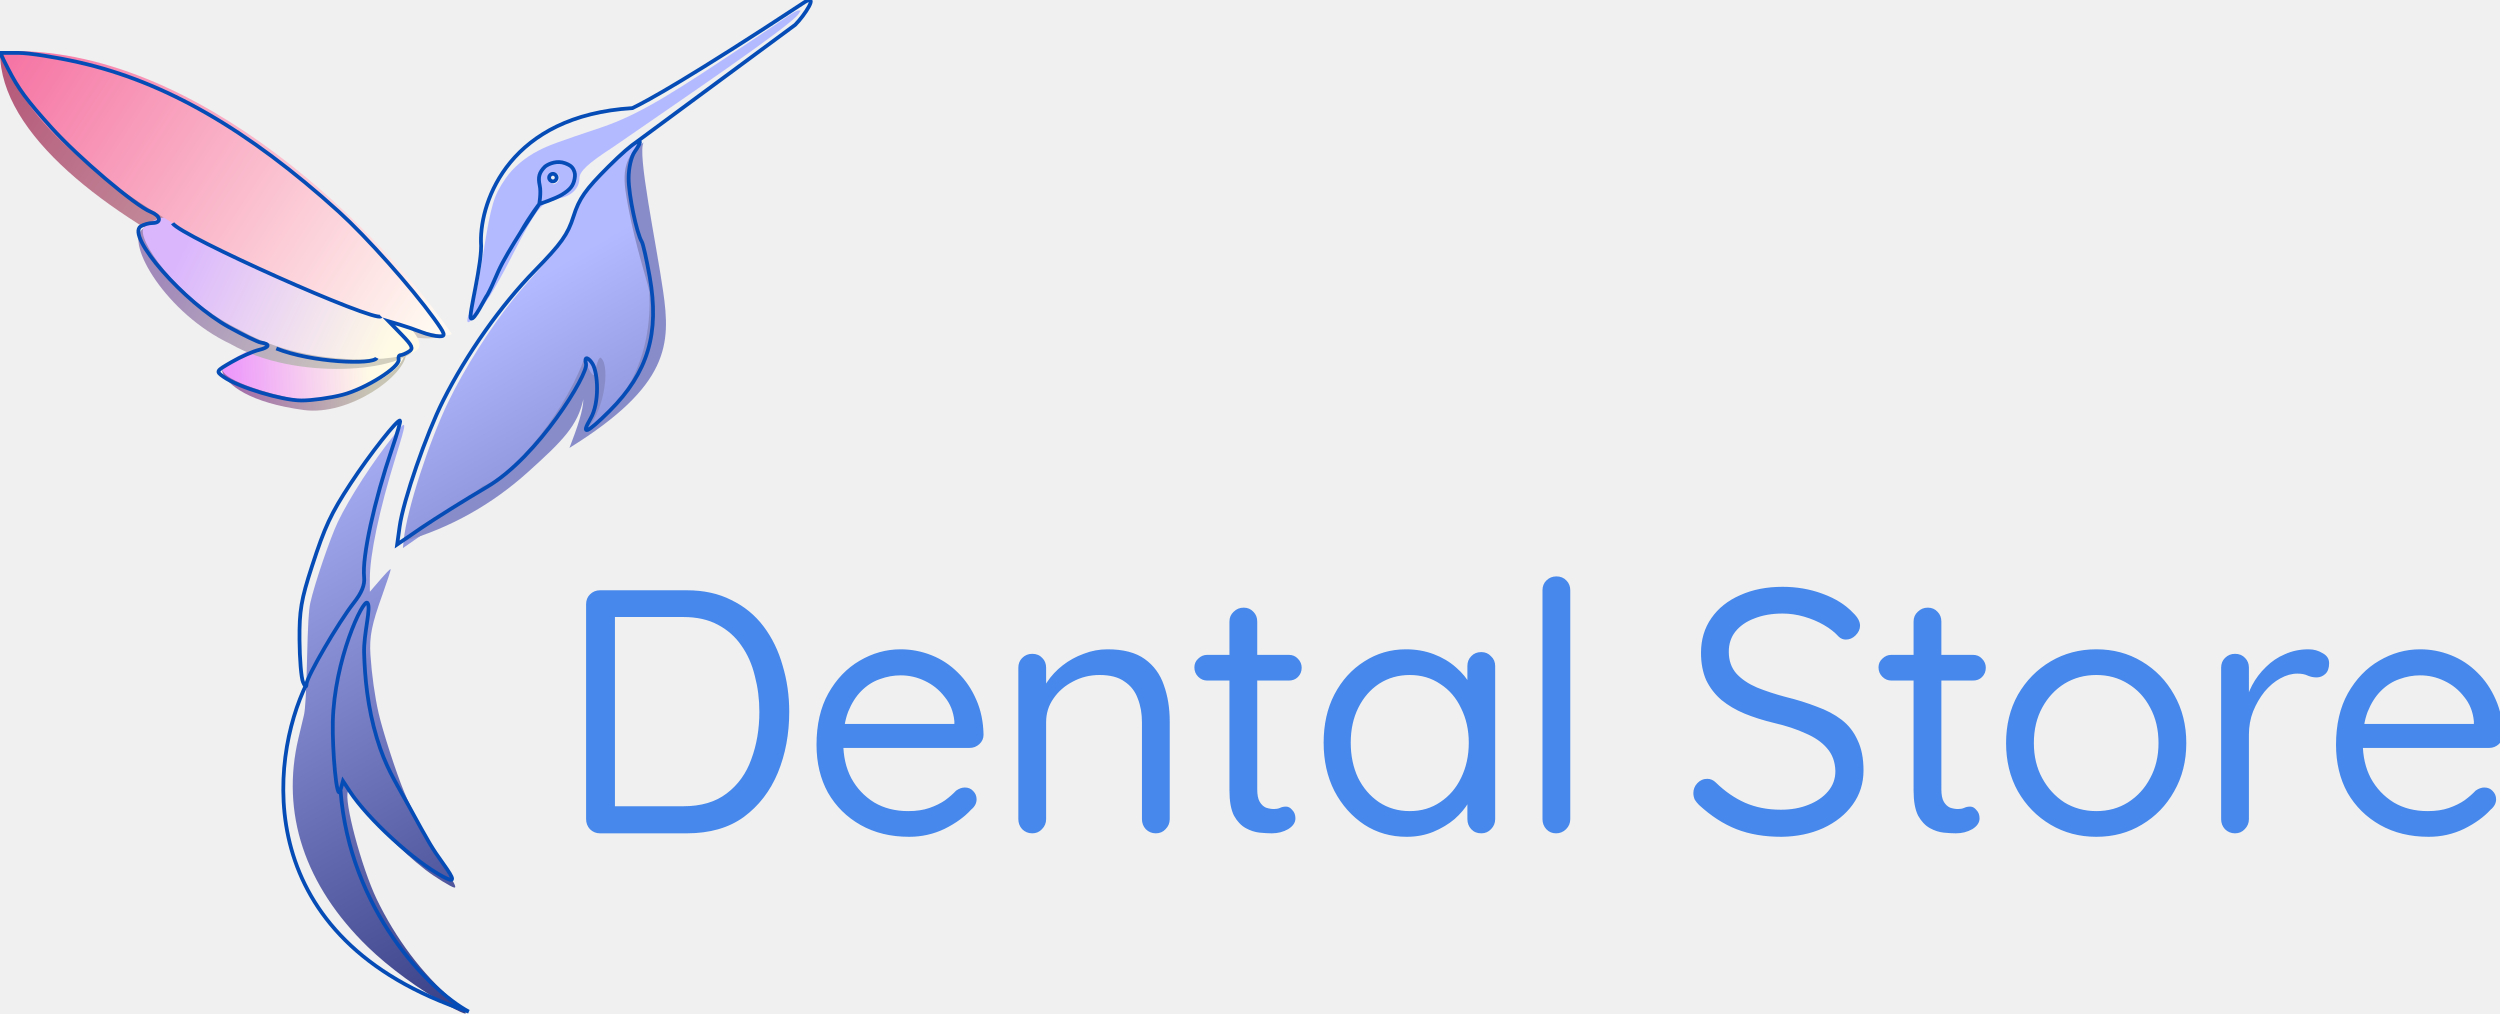
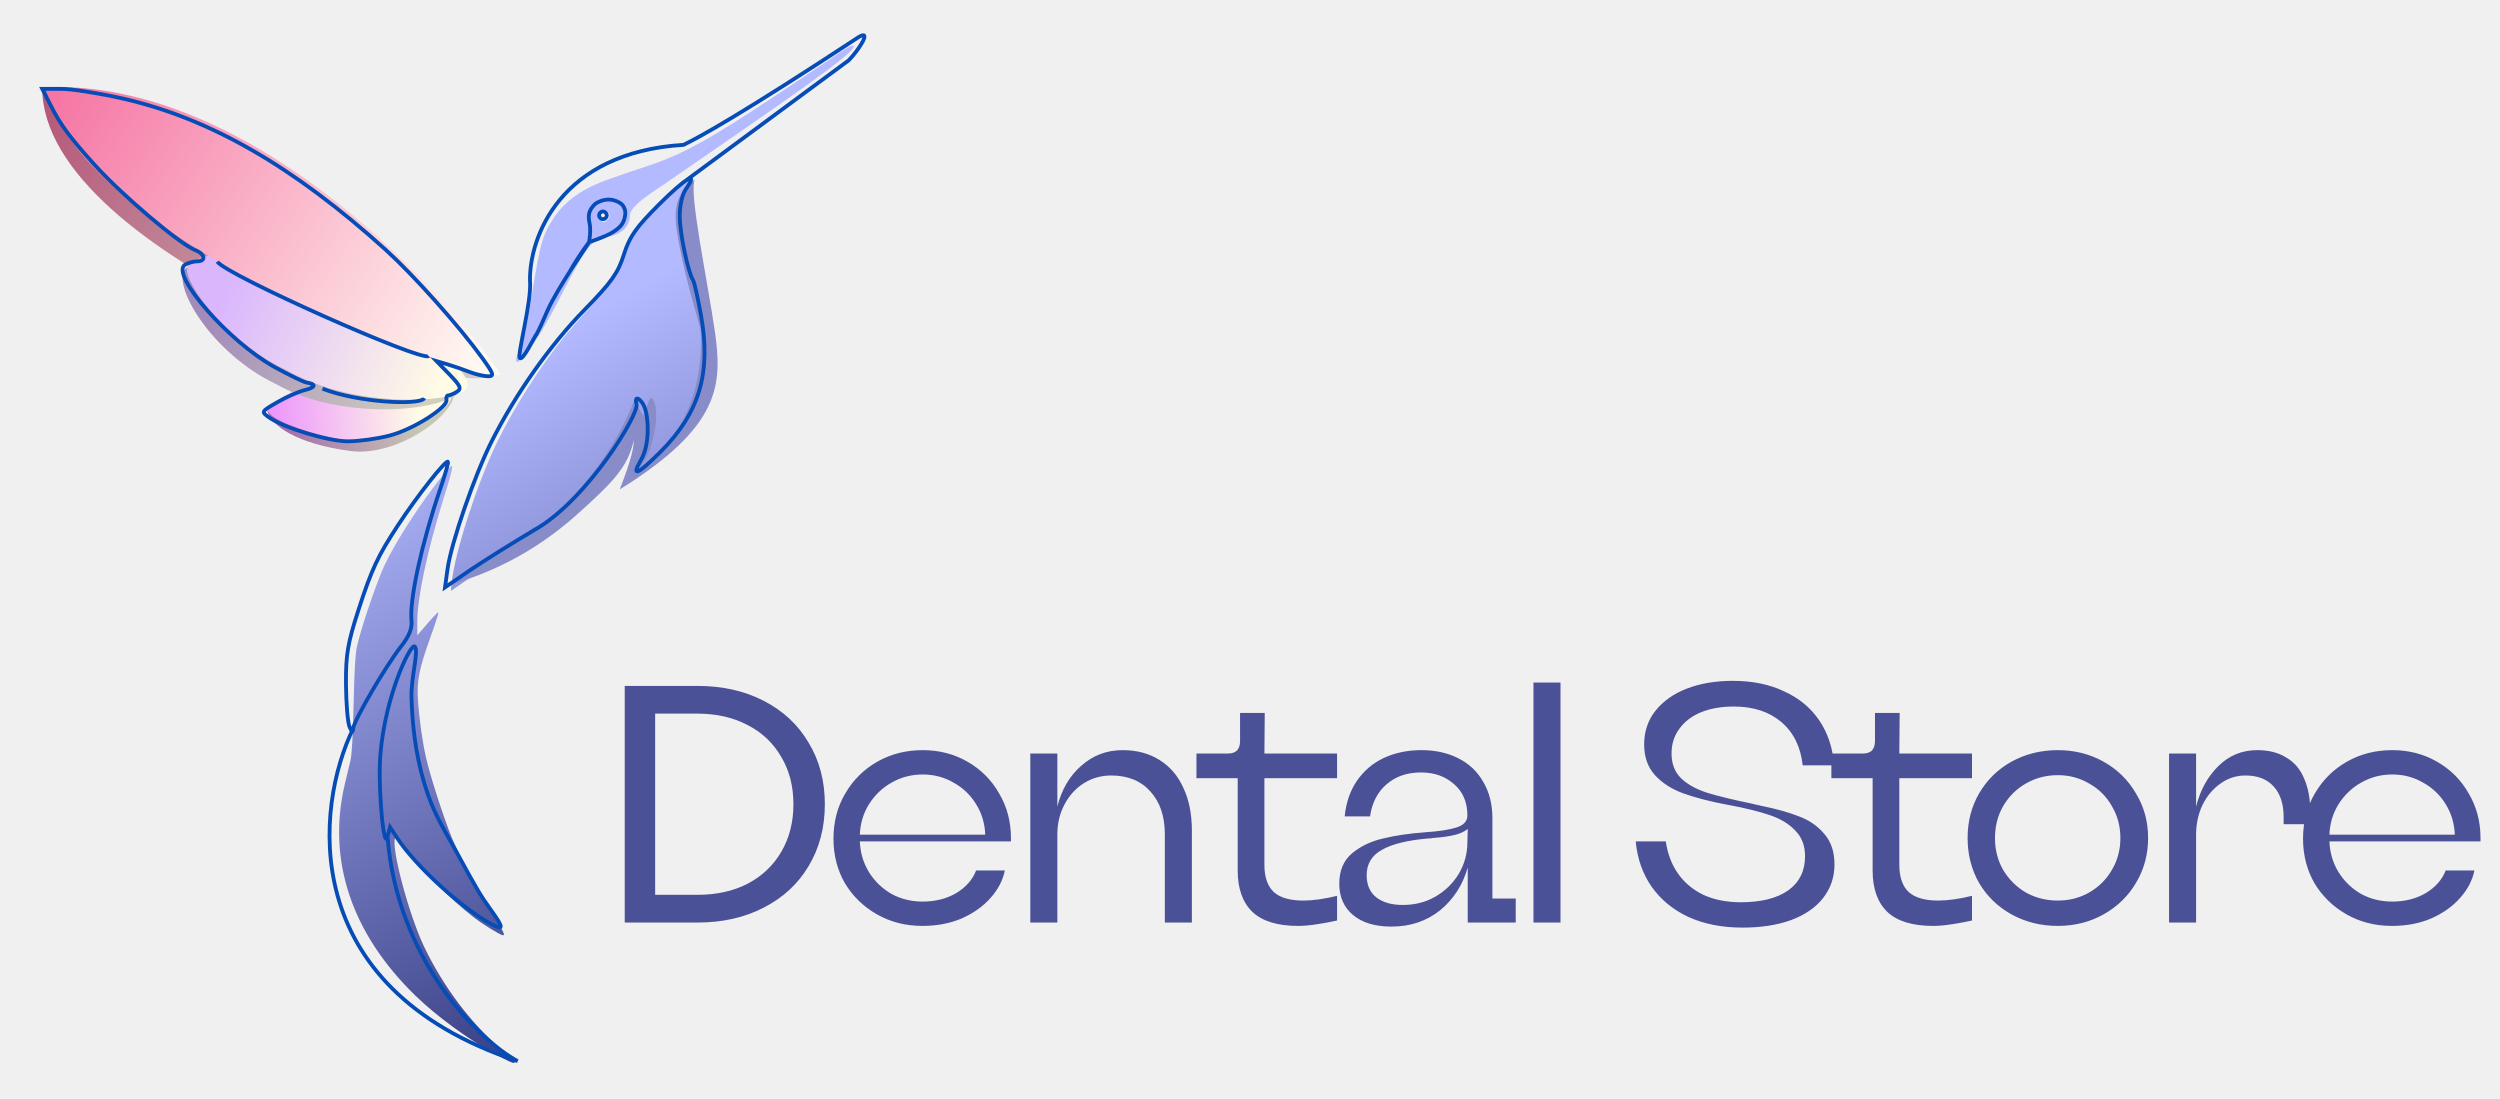
- <svg xmlns="http://www.w3.org/2000/svg" width="360" height="146" viewBox="0 0 360 146" fill="none">
-   <g clip-path="url(#clip0_1305_2)">
-     <path fill-rule="evenodd" clip-rule="evenodd" d="M115 1.5C114.5 1.5 112.988 2.678 108 6C97.488 13 92.353 16.42 86.513 18.375C80.278 20.462 79.046 20.916 77.574 21.667C75.594 22.676 73.869 24.134 72.798 25.702C71.072 28.23 70.73 29.381 69.581 36.525C68.751 41.688 68.278 43.779 67.672 44.952C67.27 45.73 67.168 46.402 67.452 46.402C67.791 46.402 69.433 44.372 70.628 42.474C71.307 41.397 72.616 39.034 73.538 37.223C77.267 29.899 78.074 28.891 80.479 28.552C82.219 28.307 83.436 27.129 83.438 25.688C83.439 24.67 84.639 23.554 88.278 21.186C97.619 14.713 113.852 3.748 115 2C115.254 1.508 115.5 1.5 115 1.5ZM89.681 22.022C87.555 23.947 85.01 26.752 84.102 28.173C83.726 28.76 83.083 30.179 82.673 31.326C81.726 33.977 80.983 35.094 77.958 38.421C76.61 39.902 74.817 41.967 73.973 43.01C70.663 47.097 66.88 53.062 64.556 57.862C61.74 63.675 58.585 73.432 58.148 77.678L58.019 78.924L61.547 76.477C63.488 75.131 66.719 73.006 68.729 71.754C76.965 66.625 80.074 63.899 82.6 59.591C83.662 57.78 85.158 55.741 85.452 54.459C85.452 55.276 86.435 53.138 86.513 53.138C86.888 53.138 86.515 53.461 86.515 54.81C86.515 56.677 86.086 58.464 85.138 60.541C84.719 61.458 84.422 62.256 84.478 62.314C84.791 62.638 88.55 58.906 90.154 56.679C91.473 54.848 92.759 52.106 93.29 49.994C94.222 46.283 93.668 39.534 92.007 34.379C91.233 31.977 90.619 28.984 90.441 26.748C90.284 24.781 90.581 23.128 91.341 21.735C91.648 21.173 91.899 20.656 91.899 20.587C91.899 20.192 91.209 20.639 89.681 22.022ZM80.324 25.091C80.68 25.461 80.598 25.995 80.132 26.333C79.751 26.61 79.677 26.608 79.363 26.314C78.777 25.763 79.04 24.852 79.785 24.852C79.954 24.852 80.197 24.96 80.324 25.091ZM56.783 62.615C53.781 66.338 50.292 71.723 48.642 75.181C47.531 77.509 45.279 84.123 44.684 86.809C44.455 87.843 44.332 89.97 44.212 94.99C44.098 99.762 43.966 102.13 43.767 102.972C43.612 103.63 43.262 105.103 42.988 106.245C40.4 117.056 43.866 127.51 52.975 136.368C56.015 139.324 60.437 142.557 64.44 144.753C67.718 146.55 67.915 146.339 65.163 143.98C60.822 140.258 56.995 135.175 54.25 129.488C52.064 124.959 49.462 115.171 50.12 113.952C50.261 113.69 50.535 113.949 51.571 115.322C54.425 119.103 57.775 122.534 61.248 125.237C62.563 126.26 65.091 127.814 65.44 127.814C65.77 127.814 65.413 127.093 64.006 124.92C62.051 121.9 59.326 116.791 58.172 113.984C57.013 111.165 55.12 105.307 54.514 102.667C53.971 100.3 53.522 97.083 53.343 94.292C53.176 91.671 53.524 89.925 55.066 85.64C55.772 83.68 56.305 82.032 56.252 81.977C56.165 81.886 55.614 82.471 53.86 84.514L53.261 85.213L53.255 83.392C53.244 79.899 54.624 73.387 56.986 65.784C58.655 60.413 58.648 60.302 56.783 62.615Z" fill="url(#paint0_linear_1305_2)" />
-     <path d="M92.7 20.5C91.7 21.833 94.5 35 95.5 42C96.571 49.5 96.5 55.5 82 64.5C83.167 61.5 84 59 84 57.5C83.167 61.333 81 63.5 76 68C71 72.5 65 76 58 78C61 74.5 63.788 74.752 69.5 70C73 69 80.683 60.633 84 52C84.22 51.56 84.989 54.027 85.5 54C85.723 53.692 86 51.5 86.5 51.5C88.098 52.774 86.728 60.193 84.312 61.825C89.669 58.734 93.991 51.81 93.5 42C93.299 40.794 91.506 35.404 90.5 30C89.838 26.444 89.049 22.881 92.7 20.5Z" fill="#888DC9" />
-     <path d="M39.686 50.751C38.601 50.389 32 52.146 32 53.502C32.65 55.452 36 58.002 43.755 59.044C50.289 59.923 58.5 54.071 58.5 50.751C51.266 46.682 41.042 51.203 39.686 50.751Z" fill="url(#paint1_linear_1305_2)" />
-     <path d="M39.739 49.273C38.654 48.91 32.053 51.984 32.053 53.342C32.703 55.291 41.999 57.584 43.808 57.566C50.401 57.502 58.276 53.949 58.276 50.629C51.042 46.559 41.095 49.724 39.739 49.273Z" fill="url(#paint2_linear_1305_2)" />
-     <path d="M63.5 48C54.005 34.135 28.213 6.415 0 7.5C0 31.5 62.5 53 63.5 48Z" fill="url(#paint3_linear_1305_2)" />
-     <path d="M20.501 32.996C29.047 26.159 62.001 46.496 60.001 49.996C58.001 53.496 42.7 54.963 33.206 49.537C23.912 45.154 18.001 34.996 20.501 32.996Z" fill="url(#paint4_linear_1305_2)" />
-     <path d="M20.75 32.731C28.489 24.992 64.153 46.747 60.084 50.364C58.019 52.201 44.26 53.046 34.765 47.62C25.472 43.237 19.393 34.088 20.75 32.731Z" fill="url(#paint5_linear_1305_2)" />
-     <path d="M65.058 48.097C55.564 34.233 28.617 6.289 0.404 7.374C5.83 29.95 62.798 50.358 65.058 48.097Z" fill="url(#paint6_linear_1305_2)" />
-     <path d="M98.9 85C101.333 85 103.467 85.467 105.3 86.4C107.167 87.3 108.717 88.567 109.95 90.2C111.183 91.833 112.1 93.717 112.7 95.85C113.333 97.95 113.65 100.167 113.65 102.5C113.65 105.7 113.1 108.633 112 111.3C110.9 113.933 109.267 116.05 107.1 117.65C104.933 119.217 102.2 120 98.9 120H86.4C85.833 120 85.35 119.8 84.95 119.4C84.583 119 84.4 118.517 84.4 117.95V87C84.4 86.433 84.583 85.967 84.95 85.6C85.35 85.2 85.833 85 86.4 85H98.9ZM98.4 116.1C100.967 116.1 103.05 115.483 104.65 114.25C106.283 113.017 107.467 111.367 108.2 109.3C108.967 107.233 109.35 104.967 109.35 102.5C109.35 100.7 109.133 98.983 108.7 97.35C108.3 95.683 107.65 94.217 106.75 92.95C105.883 91.683 104.75 90.683 103.35 89.95C101.983 89.217 100.333 88.85 98.4 88.85H88.15L88.55 88.45V116.6L88.25 116.1H98.4ZM130.929 120.5C128.263 120.5 125.929 119.933 123.929 118.8C121.929 117.667 120.363 116.117 119.229 114.15C118.129 112.15 117.579 109.85 117.579 107.25C117.579 104.35 118.146 101.883 119.279 99.85C120.446 97.783 121.946 96.217 123.779 95.15C125.646 94.05 127.613 93.5 129.679 93.5C131.213 93.5 132.696 93.783 134.129 94.35C135.563 94.917 136.829 95.75 137.929 96.85C139.029 97.917 139.913 99.217 140.579 100.75C141.246 102.25 141.596 103.933 141.629 105.8C141.629 106.333 141.429 106.783 141.029 107.15C140.629 107.517 140.163 107.7 139.629 107.7H119.879L118.979 104.25H138.229L137.429 104.95V103.85C137.296 102.483 136.829 101.317 136.029 100.35C135.263 99.35 134.313 98.583 133.179 98.05C132.079 97.517 130.913 97.25 129.679 97.25C128.679 97.25 127.679 97.433 126.679 97.8C125.713 98.133 124.829 98.7 124.029 99.5C123.263 100.267 122.629 101.267 122.129 102.5C121.663 103.733 121.429 105.217 121.429 106.95C121.429 108.883 121.813 110.583 122.579 112.05C123.379 113.517 124.479 114.683 125.879 115.55C127.279 116.383 128.913 116.8 130.779 116.8C131.946 116.8 132.963 116.65 133.829 116.35C134.696 116.05 135.446 115.683 136.079 115.25C136.713 114.783 137.246 114.317 137.679 113.85C138.113 113.55 138.529 113.4 138.929 113.4C139.429 113.4 139.829 113.567 140.129 113.9C140.463 114.233 140.629 114.633 140.629 115.1C140.629 115.667 140.363 116.167 139.829 116.6C138.896 117.633 137.629 118.55 136.029 119.35C134.429 120.117 132.729 120.5 130.929 120.5ZM159.491 93.5C161.758 93.5 163.541 93.967 164.841 94.9C166.141 95.833 167.058 97.083 167.591 98.65C168.158 100.217 168.441 101.967 168.441 103.9V117.95C168.441 118.517 168.241 119 167.841 119.4C167.475 119.8 167.008 120 166.441 120C165.875 120 165.391 119.8 164.991 119.4C164.625 119 164.441 118.517 164.441 117.95V104C164.441 102.733 164.241 101.6 163.841 100.6C163.475 99.567 162.841 98.75 161.941 98.15C161.075 97.517 159.875 97.2 158.341 97.2C156.941 97.2 155.658 97.517 154.491 98.15C153.325 98.75 152.391 99.567 151.691 100.6C150.991 101.6 150.641 102.733 150.641 104V117.95C150.641 118.517 150.441 119 150.041 119.4C149.675 119.8 149.208 120 148.641 120C148.075 120 147.591 119.8 147.191 119.4C146.825 119 146.641 118.517 146.641 117.95V96.15C146.641 95.583 146.825 95.117 147.191 94.75C147.591 94.35 148.075 94.15 148.641 94.15C149.241 94.15 149.725 94.35 150.091 94.75C150.458 95.117 150.641 95.583 150.641 96.15V99.7L149.641 100.8C149.808 99.933 150.191 99.067 150.791 98.2C151.391 97.3 152.141 96.5 153.041 95.8C153.941 95.1 154.941 94.55 156.041 94.15C157.141 93.717 158.291 93.5 159.491 93.5ZM173.841 94.3H185.591C186.124 94.3 186.557 94.483 186.891 94.85C187.257 95.217 187.441 95.65 187.441 96.15C187.441 96.683 187.257 97.133 186.891 97.5C186.557 97.833 186.124 98 185.591 98H173.841C173.341 98 172.907 97.817 172.541 97.45C172.174 97.083 171.991 96.633 171.991 96.1C171.991 95.6 172.174 95.183 172.541 94.85C172.907 94.483 173.341 94.3 173.841 94.3ZM179.091 87.5C179.657 87.5 180.124 87.7 180.491 88.1C180.857 88.467 181.041 88.933 181.041 89.5V113.65C181.041 114.45 181.157 115.05 181.391 115.45C181.624 115.85 181.924 116.133 182.291 116.3C182.691 116.433 183.074 116.5 183.441 116.5C183.774 116.5 184.057 116.45 184.291 116.35C184.557 116.217 184.857 116.15 185.191 116.15C185.524 116.15 185.824 116.317 186.091 116.65C186.391 116.95 186.541 117.35 186.541 117.85C186.541 118.45 186.191 118.967 185.491 119.4C184.791 119.8 184.007 120 183.141 120C182.674 120 182.091 119.967 181.391 119.9C180.724 119.833 180.057 119.617 179.391 119.25C178.724 118.883 178.157 118.283 177.691 117.45C177.257 116.583 177.041 115.383 177.041 113.85V89.5C177.041 88.933 177.241 88.467 177.641 88.1C178.041 87.7 178.524 87.5 179.091 87.5ZM213.305 93.9C213.871 93.9 214.338 94.1 214.705 94.5C215.105 94.867 215.305 95.333 215.305 95.9V117.95C215.305 118.517 215.105 119 214.705 119.4C214.338 119.8 213.871 120 213.305 120C212.705 120 212.221 119.8 211.855 119.4C211.488 119 211.305 118.517 211.305 117.95V113.2L212.255 113.1C212.255 113.833 212.005 114.633 211.505 115.5C211.005 116.367 210.321 117.183 209.455 117.95C208.588 118.683 207.555 119.3 206.355 119.8C205.188 120.267 203.921 120.5 202.555 120.5C200.288 120.5 198.255 119.917 196.455 118.75C194.655 117.55 193.221 115.933 192.155 113.9C191.121 111.867 190.605 109.55 190.605 106.95C190.605 104.317 191.121 102 192.155 100C193.221 97.967 194.655 96.383 196.455 95.25C198.255 94.083 200.255 93.5 202.455 93.5C203.888 93.5 205.221 93.733 206.455 94.2C207.688 94.667 208.755 95.3 209.655 96.1C210.588 96.9 211.305 97.783 211.805 98.75C212.338 99.717 212.605 100.683 212.605 101.65L211.305 101.35V95.9C211.305 95.333 211.488 94.867 211.855 94.5C212.221 94.1 212.705 93.9 213.305 93.9ZM203.005 116.8C204.671 116.8 206.138 116.367 207.405 115.5C208.705 114.633 209.705 113.467 210.405 112C211.138 110.5 211.505 108.817 211.505 106.95C211.505 105.117 211.138 103.467 210.405 102C209.705 100.5 208.705 99.333 207.405 98.5C206.138 97.633 204.671 97.2 203.005 97.2C201.371 97.2 199.905 97.617 198.605 98.45C197.338 99.283 196.338 100.433 195.605 101.9C194.871 103.367 194.505 105.05 194.505 106.95C194.505 108.817 194.855 110.5 195.555 112C196.288 113.467 197.288 114.633 198.555 115.5C199.855 116.367 201.338 116.8 203.005 116.8ZM226.118 117.95C226.118 118.517 225.918 119 225.518 119.4C225.118 119.8 224.634 120 224.068 120C223.501 120 223.034 119.8 222.668 119.4C222.301 119 222.118 118.517 222.118 117.95V85C222.118 84.433 222.301 83.967 222.668 83.6C223.068 83.2 223.551 83 224.118 83C224.718 83 225.201 83.2 225.568 83.6C225.934 83.967 226.118 84.433 226.118 85V117.95ZM256.545 120.5C254.079 120.5 251.912 120.133 250.045 119.4C248.179 118.667 246.379 117.5 244.645 115.9C244.412 115.667 244.212 115.417 244.045 115.15C243.912 114.85 243.845 114.533 243.845 114.2C243.845 113.667 244.029 113.2 244.395 112.8C244.795 112.367 245.279 112.15 245.845 112.15C246.312 112.15 246.729 112.333 247.095 112.7C248.395 113.967 249.795 114.933 251.295 115.6C252.829 116.267 254.545 116.6 256.445 116.6C257.912 116.6 259.229 116.367 260.395 115.9C261.595 115.433 262.545 114.783 263.245 113.95C263.945 113.117 264.295 112.15 264.295 111.05C264.262 109.717 263.862 108.617 263.095 107.75C262.362 106.883 261.329 106.167 259.995 105.6C258.695 105 257.179 104.5 255.445 104.1C253.912 103.733 252.495 103.283 251.195 102.75C249.929 102.217 248.829 101.567 247.895 100.8C246.962 100 246.229 99.05 245.695 97.95C245.195 96.817 244.945 95.5 244.945 94C244.945 92.1 245.445 90.433 246.445 89C247.445 87.567 248.829 86.467 250.595 85.7C252.362 84.9 254.395 84.5 256.695 84.5C258.729 84.5 260.645 84.833 262.445 85.5C264.279 86.167 265.745 87.083 266.845 88.25C267.512 88.883 267.845 89.5 267.845 90.1C267.845 90.6 267.629 91.067 267.195 91.5C266.795 91.9 266.329 92.1 265.795 92.1C265.429 92.1 265.095 91.967 264.795 91.7C264.229 91.067 263.512 90.5 262.645 90C261.779 89.5 260.829 89.1 259.795 88.8C258.762 88.5 257.729 88.35 256.695 88.35C255.162 88.35 253.812 88.583 252.645 89.05C251.479 89.483 250.562 90.117 249.895 90.95C249.262 91.75 248.945 92.717 248.945 93.85C248.945 95.117 249.312 96.167 250.045 97C250.779 97.8 251.762 98.467 252.995 99C254.229 99.5 255.595 99.95 257.095 100.35C258.729 100.75 260.229 101.217 261.595 101.75C262.995 102.25 264.195 102.883 265.195 103.65C266.195 104.417 266.962 105.4 267.495 106.6C268.062 107.767 268.345 109.217 268.345 110.95C268.345 112.783 267.829 114.417 266.795 115.85C265.762 117.283 264.345 118.417 262.545 119.25C260.779 120.05 258.779 120.467 256.545 120.5ZM272.356 94.3H284.106C284.64 94.3 285.073 94.483 285.406 94.85C285.773 95.217 285.956 95.65 285.956 96.15C285.956 96.683 285.773 97.133 285.406 97.5C285.073 97.833 284.64 98 284.106 98H272.356C271.856 98 271.423 97.817 271.056 97.45C270.69 97.083 270.506 96.633 270.506 96.1C270.506 95.6 270.69 95.183 271.056 94.85C271.423 94.483 271.856 94.3 272.356 94.3ZM277.606 87.5C278.173 87.5 278.64 87.7 279.006 88.1C279.373 88.467 279.556 88.933 279.556 89.5V113.65C279.556 114.45 279.673 115.05 279.906 115.45C280.14 115.85 280.44 116.133 280.806 116.3C281.206 116.433 281.59 116.5 281.956 116.5C282.29 116.5 282.573 116.45 282.806 116.35C283.073 116.217 283.373 116.15 283.706 116.15C284.04 116.15 284.34 116.317 284.606 116.65C284.906 116.95 285.056 117.35 285.056 117.85C285.056 118.45 284.706 118.967 284.006 119.4C283.306 119.8 282.523 120 281.656 120C281.19 120 280.606 119.967 279.906 119.9C279.24 119.833 278.573 119.617 277.906 119.25C277.24 118.883 276.673 118.283 276.206 117.45C275.773 116.583 275.556 115.383 275.556 113.85V89.5C275.556 88.933 275.756 88.467 276.156 88.1C276.556 87.7 277.04 87.5 277.606 87.5ZM314.826 107C314.826 109.6 314.243 111.917 313.076 113.95C311.943 115.983 310.393 117.583 308.426 118.75C306.493 119.917 304.31 120.5 301.876 120.5C299.443 120.5 297.243 119.917 295.276 118.75C293.31 117.583 291.743 115.983 290.576 113.95C289.443 111.917 288.876 109.6 288.876 107C288.876 104.4 289.443 102.083 290.576 100.05C291.743 98.017 293.31 96.417 295.276 95.25C297.243 94.083 299.443 93.5 301.876 93.5C304.31 93.5 306.493 94.083 308.426 95.25C310.393 96.417 311.943 98.017 313.076 100.05C314.243 102.083 314.826 104.4 314.826 107ZM310.826 107C310.826 105.067 310.426 103.367 309.626 101.9C308.86 100.433 307.793 99.283 306.426 98.45C305.093 97.617 303.576 97.2 301.876 97.2C300.176 97.2 298.643 97.617 297.276 98.45C295.943 99.283 294.876 100.433 294.076 101.9C293.276 103.367 292.876 105.067 292.876 107C292.876 108.9 293.276 110.583 294.076 112.05C294.876 113.517 295.943 114.683 297.276 115.55C298.643 116.383 300.176 116.8 301.876 116.8C303.576 116.8 305.093 116.383 306.426 115.55C307.793 114.683 308.86 113.517 309.626 112.05C310.426 110.583 310.826 108.9 310.826 107ZM321.843 120C321.276 120 320.793 119.8 320.393 119.4C320.026 119 319.843 118.517 319.843 117.95V96.15C319.843 95.583 320.026 95.117 320.393 94.75C320.793 94.35 321.276 94.15 321.843 94.15C322.443 94.15 322.926 94.35 323.293 94.75C323.659 95.117 323.843 95.583 323.843 96.15V102.75L323.243 101.7C323.443 100.667 323.793 99.667 324.293 98.7C324.826 97.7 325.493 96.817 326.293 96.05C327.093 95.25 328.009 94.633 329.043 94.2C330.076 93.733 331.209 93.5 332.443 93.5C333.176 93.5 333.843 93.683 334.443 94.05C335.076 94.383 335.393 94.867 335.393 95.5C335.393 96.2 335.209 96.717 334.843 97.05C334.476 97.383 334.059 97.55 333.593 97.55C333.159 97.55 332.743 97.467 332.343 97.3C331.943 97.1 331.443 97 330.843 97C330.009 97 329.176 97.233 328.343 97.7C327.543 98.133 326.793 98.767 326.093 99.6C325.426 100.433 324.876 101.383 324.443 102.45C324.043 103.483 323.843 104.6 323.843 105.8V117.95C323.843 118.517 323.643 119 323.243 119.4C322.876 119.8 322.409 120 321.843 120ZM349.738 120.5C347.071 120.5 344.738 119.933 342.738 118.8C340.738 117.667 339.171 116.117 338.038 114.15C336.938 112.15 336.388 109.85 336.388 107.25C336.388 104.35 336.955 101.883 338.088 99.85C339.255 97.783 340.755 96.217 342.588 95.15C344.455 94.05 346.421 93.5 348.488 93.5C350.021 93.5 351.505 93.783 352.938 94.35C354.371 94.917 355.638 95.75 356.738 96.85C357.838 97.917 358.721 99.217 359.388 100.75C360.055 102.25 360.405 103.933 360.438 105.8C360.438 106.333 360.238 106.783 359.838 107.15C359.438 107.517 358.971 107.7 358.438 107.7H338.688L337.788 104.25H357.038L356.238 104.95V103.85C356.105 102.483 355.638 101.317 354.838 100.35C354.071 99.35 353.121 98.583 351.988 98.05C350.888 97.517 349.721 97.25 348.488 97.25C347.488 97.25 346.488 97.433 345.488 97.8C344.521 98.133 343.638 98.7 342.838 99.5C342.071 100.267 341.438 101.267 340.938 102.5C340.471 103.733 340.238 105.217 340.238 106.95C340.238 108.883 340.621 110.583 341.388 112.05C342.188 113.517 343.288 114.683 344.688 115.55C346.088 116.383 347.721 116.8 349.588 116.8C350.755 116.8 351.771 116.65 352.638 116.35C353.505 116.05 354.255 115.683 354.888 115.25C355.521 114.783 356.055 114.317 356.488 113.85C356.921 113.55 357.338 113.4 357.738 113.4C358.238 113.4 358.638 113.567 358.938 113.9C359.271 114.233 359.438 114.633 359.438 115.1C359.438 115.667 359.171 116.167 358.638 116.6C357.705 117.633 356.438 118.55 354.838 119.35C353.238 120.117 351.538 120.5 349.738 120.5Z" fill="#4688EB" />
-     <path d="M91.394 20.638L114.508 3.573C115.871 2.21 117.962 -0.993 115.871 0.302C99.298 11.206 93.155 14.568 91.066 15.567C73.402 16.657 69.168 28.855 69.259 34.817C69.543 37.739 67.365 45.66 67.818 45.845C68.27 46.274 69.826 42.89 70.197 42.444C71.167 40.645 71.435 39.591 72.369 37.834C73.3 36.081 74.966 33.465 74.966 33.465M74.966 33.465L77.65 29.39M74.966 33.465C76.394 30.969 77.65 29.39 77.65 29.39M77.65 29.39C77.65 29.39 79.987 28.608 80.929 28.028C82.138 27.284 82.554 26.721 82.738 25.767C82.838 25.247 82.825 24.882 82.583 24.411C82.325 23.908 81.909 23.708 81.381 23.506C80.264 23.079 79.072 23.537 78.491 23.978C77.637 24.831 77.451 25.491 77.722 26.721C77.947 27.744 77.65 29.39 77.65 29.39ZM24.857 32.152C25.989 33.981 53.961 46.468 54.877 45.553M39.786 50.182C44.736 52.173 53.744 52.603 54.254 51.538M44.143 98.481C44.192 97.422 48.73 89.625 50.923 86.835C52.108 85.327 52.55 84.231 52.432 83.103C52.126 80.193 53.885 72.132 56.487 64.512C57.197 62.433 57.705 60.659 57.616 60.571C57.305 60.26 53.228 65.441 50.477 69.643C47.642 73.974 46.794 75.793 44.923 81.55C43.365 86.344 43.097 87.935 43.129 92.161C43.15 94.895 43.378 97.622 43.636 98.22C43.956 98.965 44.117 99.048 44.143 98.481ZM44.143 98.481C38.795 109.459 35.879 135.207 67.499 145.675C61.842 142.637 50.327 131.065 49.029 113.774M49.029 113.774L49.388 112.459L50.368 113.952C53.005 117.969 59.579 123.986 63.785 126.233C65.54 127.17 65.542 126.781 63.798 124.34C62.161 122.049 61.871 121.562 58.78 115.906C56.879 112.428 55.517 110.462 54.254 106.245C52.928 101.818 52.541 97.608 52.432 94.038C52.345 91.208 53.505 87.411 52.898 86.804C52.29 86.197 48.122 94.996 47.924 103.985C47.84 107.831 48.468 115.832 49.029 113.774ZM11.341 8.973C23.742 11.767 35.691 18.633 48.804 30.5C52.747 34.069 59.241 41.353 62.485 45.845C64.127 48.121 64.224 48.43 63.296 48.43C62.717 48.43 61.552 48.159 60.708 47.827C59.864 47.496 58.455 47.011 57.577 46.749L55.981 46.274L57.843 48.191C59.389 49.783 59.567 50.197 58.894 50.622C58.448 50.904 57.899 51.138 57.674 51.142C57.449 51.147 57.327 51.426 57.401 51.763C57.641 52.841 52.658 55.984 49.342 56.846C47.577 57.305 44.896 57.676 43.385 57.669C40.579 57.657 34.343 55.767 32.223 54.284C31.058 53.47 31.071 53.446 33.388 52.11C34.677 51.368 36.435 50.592 37.294 50.385C38.845 50.012 38.961 49.535 37.551 49.329C37.148 49.27 35.103 48.281 33.006 47.13C26.533 43.579 18.108 33.958 20.272 32.589C20.679 32.332 21.44 32.118 21.965 32.113C23.321 32.102 23.148 31.08 21.693 30.503C19.471 29.623 11.246 22.639 7.382 18.353C3.861 14.448 2.622 12.765 1.178 9.93L0 7.618H2.664C4.129 7.618 8.034 8.227 11.341 8.973ZM91.394 21.852C90.892 22.567 90.521 24.19 90.521 25.67C90.521 28.054 91.676 33.611 92.423 34.817C92.601 35.104 93.109 37.366 93.552 39.844C95.006 47.975 93.308 53.659 87.777 59.177C84.502 62.444 83.557 62.821 85.045 60.265C86.359 58.009 86.114 53.75 85.341 52.424C84.889 51.646 84.047 51.015 84.387 52.424C84.727 53.832 77.507 65.775 70.151 70.102C66.932 71.996 62.699 74.638 60.745 75.974L57.192 78.402L57.552 75.795C58.062 72.103 61.383 62.494 63.814 57.68C67.219 50.936 72.124 43.985 76.994 39.002C80.826 35.081 81.76 33.772 82.583 31.165C83.395 28.593 84.29 27.317 87.605 24.008C91.424 20.197 93.307 19.125 91.394 21.852ZM79.072 25.575C79.072 25.874 79.317 26.119 79.617 26.119C79.917 26.119 80.162 25.874 80.162 25.575C80.162 25.276 79.917 25.031 79.617 25.031C79.317 25.031 79.072 25.276 79.072 25.575Z" stroke="#064CB6" stroke-width="0.545" />
-   </g>
+ <svg xmlns="http://www.w3.org/2000/svg" width="355" height="156" viewBox="0 0 355 156" fill="none">
+   <path fill-rule="evenodd" clip-rule="evenodd" d="M121 6.5C120.5 6.5 118.988 7.678 114 11C103.488 18 98.353 21.42 92.513 23.375C86.278 25.462 85.046 25.916 83.574 26.667C81.594 27.676 79.869 29.134 78.798 30.702C77.072 33.23 76.73 34.381 75.581 41.525C74.751 46.688 74.278 48.779 73.672 49.952C73.27 50.73 73.168 51.402 73.452 51.402C73.791 51.402 75.433 49.372 76.628 47.474C77.307 46.397 78.616 44.034 79.538 42.223C83.267 34.899 84.074 33.891 86.479 33.552C88.219 33.307 89.436 32.129 89.438 30.688C89.439 29.67 90.639 28.554 94.278 26.186C103.619 19.713 119.852 8.748 121 7C121.254 6.508 121.5 6.5 121 6.5ZM95.681 27.022C93.555 28.947 91.01 31.752 90.102 33.173C89.726 33.76 89.083 35.179 88.673 36.326C87.726 38.977 86.983 40.094 83.958 43.421C82.61 44.902 80.817 46.967 79.973 48.01C76.663 52.097 72.88 58.062 70.556 62.862C67.74 68.675 64.585 78.432 64.148 82.678L64.019 83.924L67.547 81.477C69.488 80.131 72.719 78.006 74.729 76.754C82.965 71.625 86.074 68.899 88.6 64.591C89.662 62.78 91.158 60.741 91.452 59.459C91.452 60.276 92.435 58.138 92.513 58.138C92.888 58.138 92.515 58.461 92.515 59.81C92.515 61.677 92.086 63.464 91.138 65.541C90.719 66.458 90.422 67.256 90.478 67.314C90.791 67.638 94.55 63.906 96.154 61.679C97.473 59.848 98.759 57.106 99.29 54.994C100.222 51.283 99.668 44.534 98.007 39.379C97.233 36.977 96.619 33.984 96.441 31.748C96.284 29.781 96.581 28.128 97.341 26.735C97.648 26.173 97.899 25.656 97.899 25.587C97.899 25.192 97.209 25.639 95.681 27.022ZM86.324 30.091C86.68 30.461 86.598 30.995 86.132 31.333C85.751 31.61 85.677 31.608 85.363 31.314C84.777 30.763 85.04 29.852 85.785 29.852C85.954 29.852 86.197 29.96 86.324 30.091ZM62.783 67.615C59.781 71.338 56.292 76.723 54.642 80.181C53.531 82.509 51.279 89.123 50.684 91.809C50.455 92.843 50.332 94.97 50.212 99.99C50.098 104.762 49.966 107.13 49.767 107.972C49.612 108.63 49.262 110.103 48.988 111.245C46.4 122.056 49.866 132.51 58.975 141.368C62.015 144.324 66.437 147.557 70.44 149.753C73.718 151.55 73.915 151.339 71.163 148.98C66.822 145.258 62.995 140.175 60.25 134.488C58.064 129.959 55.462 120.171 56.12 118.952C56.261 118.69 56.535 118.949 57.571 120.322C60.425 124.103 63.775 127.534 67.248 130.237C68.564 131.26 71.091 132.814 71.44 132.814C71.77 132.814 71.413 132.093 70.006 129.92C68.051 126.9 65.326 121.791 64.171 118.984C63.013 116.165 61.12 110.307 60.514 107.667C59.971 105.3 59.522 102.083 59.343 99.292C59.176 96.671 59.524 94.925 61.066 90.64C61.772 88.68 62.305 87.032 62.252 86.977C62.165 86.886 61.614 87.471 59.86 89.514L59.261 90.213L59.255 88.392C59.244 84.899 60.624 78.387 62.986 70.784C64.655 65.413 64.648 65.302 62.783 67.615Z" fill="url(#paint0_linear_445_155)" />
+   <path d="M98.7 25.5C97.7 26.833 100.5 40 101.5 47C102.571 54.5 102.5 60.5 88 69.5C89.167 66.5 90 64 90 62.5C89.167 66.333 87 68.5 82 73C77 77.5 71 81 64 83C67 79.5 69.787 79.752 75.5 75C79 74 86.683 65.633 90 57C90.22 56.56 90.989 59.027 91.5 59C91.723 58.692 92 56.5 92.5 56.5C94.098 57.774 92.728 65.193 90.312 66.825C95.669 63.734 99.991 56.81 99.5 47C99.299 45.794 97.506 40.404 96.5 35C95.838 31.444 95.049 27.881 98.7 25.5Z" fill="#888DC9" />
+   <path d="M45.686 55.749C44.601 55.387 38 57.144 38 58.5C38.65 60.45 42 63 49.755 64.042C56.289 64.921 64.5 59.069 64.5 55.749C57.266 51.68 47.042 56.201 45.686 55.749Z" fill="url(#paint1_linear_445_155)" />
+   <path d="M45.739 54.27C44.654 53.908 38.053 56.982 38.053 58.339C38.703 60.288 47.999 62.581 49.808 62.563C56.401 62.499 64.276 58.946 64.276 55.626C57.042 51.557 47.095 54.722 45.739 54.27Z" fill="url(#paint2_linear_445_155)" />
+   <path d="M69.5 53C60.005 39.135 34.213 11.415 6 12.5C6 36.5 68.5 58 69.5 53Z" fill="url(#paint3_linear_445_155)" />
+   <path d="M26.501 38C35.047 31.163 68.001 51.5 66.001 55C64.001 58.5 48.7 59.967 39.206 54.541C29.912 50.158 24.001 40 26.501 38Z" fill="url(#paint4_linear_445_155)" />
+   <path d="M26.75 37.727C34.489 29.988 70.153 51.743 66.084 55.36C64.019 57.197 50.26 58.042 40.765 52.616C31.472 48.233 25.393 39.084 26.75 37.727Z" fill="url(#paint5_linear_445_155)" />
+   <path d="M71.058 53.1C61.564 39.235 34.617 11.292 6.404 12.377C11.83 34.952 68.798 55.361 71.058 53.1Z" fill="url(#paint6_linear_445_155)" />
+   <path d="M97.394 25.638L120.508 8.573C121.871 7.21 123.962 4.007 121.871 5.302C105.298 16.206 99.155 19.568 97.066 20.567C79.402 21.657 75.168 33.855 75.259 39.817C75.543 42.739 73.365 50.66 73.818 50.845C74.27 51.274 75.826 47.89 76.197 47.444C77.167 45.645 77.435 44.591 78.369 42.834C79.3 41.081 80.966 38.465 80.966 38.465M80.966 38.465L83.65 34.39M80.966 38.465C82.394 35.969 83.65 34.39 83.65 34.39M83.65 34.39C83.65 34.39 85.987 33.608 86.929 33.028C88.138 32.284 88.554 31.721 88.738 30.767C88.838 30.247 88.825 29.882 88.583 29.411C88.325 28.908 87.909 28.708 87.381 28.506C86.264 28.079 85.072 28.537 84.491 28.978C83.637 29.831 83.451 30.491 83.722 31.721C83.947 32.744 83.65 34.39 83.65 34.39ZM30.857 37.152C31.989 38.981 59.961 51.468 60.877 50.553M45.786 55.182C50.736 57.173 59.744 57.603 60.254 56.538M50.143 103.481C50.192 102.422 54.73 94.625 56.923 91.835C58.108 90.327 58.55 89.231 58.432 88.103C58.126 85.193 59.885 77.132 62.487 69.512C63.197 67.433 63.705 65.659 63.616 65.571C63.305 65.26 59.228 70.441 56.477 74.643C53.642 78.974 52.794 80.793 50.923 86.55C49.365 91.344 49.097 92.935 49.129 97.161C49.15 99.895 49.378 102.622 49.636 103.22C49.956 103.965 50.117 104.048 50.143 103.481ZM50.143 103.481C44.795 114.459 41.879 140.207 73.499 150.675C67.842 147.637 56.327 136.065 55.029 118.774M55.029 118.774L55.388 117.459L56.368 118.952C59.005 122.969 65.579 128.986 69.785 131.233C71.54 132.17 71.542 131.781 69.798 129.34C68.161 127.049 67.871 126.562 64.78 120.906C62.879 117.428 61.517 115.462 60.254 111.245C58.928 106.818 58.541 102.608 58.432 99.038C58.345 96.208 59.505 92.411 58.898 91.804C58.29 91.197 54.122 99.996 53.924 108.985C53.84 112.831 54.468 120.832 55.029 118.774ZM17.341 13.973C29.742 16.767 41.691 23.633 54.804 35.5C58.747 39.069 65.241 46.353 68.485 50.845C70.127 53.121 70.224 53.43 69.296 53.43C68.717 53.43 67.552 53.159 66.708 52.827C65.864 52.496 64.455 52.011 63.577 51.749L61.981 51.274L63.843 53.191C65.389 54.783 65.567 55.197 64.894 55.622C64.448 55.904 63.899 56.138 63.674 56.142C63.449 56.147 63.327 56.426 63.401 56.763C63.641 57.841 58.658 60.984 55.342 61.846C53.577 62.305 50.896 62.676 49.385 62.669C46.579 62.657 40.343 60.767 38.223 59.284C37.058 58.47 37.071 58.446 39.388 57.11C40.677 56.368 42.435 55.592 43.294 55.385C44.845 55.012 44.961 54.535 43.551 54.329C43.148 54.27 41.103 53.281 39.006 52.13C32.533 48.579 24.108 38.958 26.272 37.589C26.679 37.332 27.44 37.118 27.965 37.113C29.321 37.102 29.148 36.08 27.693 35.503C25.471 34.623 17.246 27.639 13.382 23.353C9.861 19.448 8.622 17.765 7.178 14.93L6 12.618H8.664C10.129 12.618 14.034 13.227 17.341 13.973ZM97.394 26.852C96.892 27.567 96.521 29.19 96.521 30.67C96.521 33.054 97.676 38.611 98.423 39.817C98.601 40.104 99.109 42.366 99.552 44.844C101.006 52.975 99.308 58.659 93.777 64.177C90.502 67.444 89.557 67.821 91.045 65.265C92.359 63.009 92.114 58.75 91.341 57.424C90.889 56.646 90.047 56.015 90.387 57.424C90.727 58.832 83.507 70.775 76.151 75.102C72.932 76.996 68.699 79.638 66.745 80.974L63.192 83.402L63.552 80.795C64.062 77.103 67.383 67.494 69.814 62.68C73.219 55.936 78.124 48.985 82.994 44.002C86.826 40.081 87.76 38.772 88.583 36.165C89.395 33.593 90.29 32.317 93.605 29.008C97.424 25.197 99.307 24.125 97.394 26.852ZM85.072 30.575C85.072 30.874 85.317 31.119 85.617 31.119C85.917 31.119 86.162 30.874 86.162 30.575C86.162 30.276 85.917 30.031 85.617 30.031C85.317 30.031 85.072 30.276 85.072 30.575Z" stroke="#064CB6" stroke-width="0.545" />
+   <path d="M88.712 131V97.4H99.032C102.584 97.4 105.72 98.104 108.44 99.512C111.192 100.92 113.32 102.904 114.824 105.464C116.36 107.992 117.128 110.904 117.128 114.2C117.128 117.496 116.36 120.424 114.824 122.984C113.32 125.512 111.192 127.48 108.44 128.888C105.72 130.296 102.584 131 99.032 131H88.712ZM99.032 127.064C101.752 127.064 104.136 126.536 106.184 125.48C108.232 124.392 109.816 122.888 110.936 120.968C112.088 119.016 112.664 116.76 112.664 114.2C112.664 111.64 112.088 109.4 110.936 107.48C109.816 105.528 108.232 104.024 106.184 102.968C104.136 101.88 101.752 101.336 99.032 101.336H93.032V127.064H99.032ZM130.977 131.48C128.61 131.48 126.466 130.936 124.546 129.848C122.626 128.76 121.105 127.288 119.985 125.432C118.897 123.544 118.353 121.432 118.353 119.096C118.353 116.696 118.913 114.552 120.033 112.664C121.154 110.744 122.674 109.24 124.593 108.152C126.514 107.064 128.658 106.52 131.026 106.52C133.362 106.52 135.474 107.064 137.362 108.152C139.282 109.24 140.786 110.744 141.873 112.664C142.994 114.552 143.554 116.664 143.554 119C143.554 119.064 143.554 119.144 143.554 119.24C143.554 119.336 143.554 119.416 143.554 119.48H122.097C122.161 121.08 122.594 122.536 123.394 123.848C124.194 125.128 125.25 126.152 126.562 126.92C127.906 127.656 129.394 128.024 131.026 128.024C132.818 128.024 134.402 127.624 135.778 126.824C137.154 125.992 138.098 124.92 138.61 123.608H142.69C142.402 125.016 141.714 126.328 140.626 127.544C139.57 128.728 138.21 129.688 136.546 130.424C134.882 131.128 133.026 131.48 130.977 131.48ZM139.906 118.52C139.842 116.92 139.41 115.48 138.61 114.2C137.81 112.888 136.738 111.864 135.394 111.128C134.082 110.36 132.626 109.976 131.026 109.976C129.426 109.976 127.954 110.36 126.61 111.128C125.298 111.864 124.226 112.888 123.394 114.2C122.594 115.48 122.161 116.92 122.097 118.52H139.906ZM146.303 131V107H150.143V114.536C150.751 112.104 151.887 110.168 153.551 108.728C155.215 107.256 157.167 106.52 159.407 106.52C161.423 106.52 163.167 106.984 164.639 107.912C166.143 108.84 167.279 110.168 168.047 111.896C168.847 113.592 169.247 115.608 169.247 117.944V131H165.407V118.472C165.407 115.912 164.719 113.88 163.343 112.376C161.999 110.872 160.143 110.12 157.775 110.12C156.367 110.12 155.071 110.488 153.887 111.224C152.735 111.96 151.823 112.968 151.151 114.248C150.479 115.528 150.143 116.936 150.143 118.472V131H146.303ZM184.345 131.48C181.433 131.48 179.273 130.824 177.865 129.512C176.457 128.168 175.753 126.2 175.753 123.608V110.504H169.897V107H174.361C174.937 107 175.369 106.856 175.657 106.568C175.945 106.248 176.089 105.8 176.089 105.224V101.24H179.593L179.545 107H189.865V110.504H179.545V122.792C179.545 124.552 179.993 125.848 180.889 126.68C181.785 127.48 183.177 127.88 185.065 127.88C186.441 127.88 188.041 127.656 189.865 127.208V130.712C189.033 130.904 188.089 131.08 187.033 131.24C186.009 131.4 185.113 131.48 184.345 131.48ZM197.569 131.576C195.265 131.576 193.457 131.032 192.145 129.944C190.833 128.856 190.177 127.368 190.177 125.48C190.177 123.624 190.785 122.184 192.001 121.16C193.249 120.136 194.737 119.432 196.465 119.048C198.193 118.632 200.161 118.344 202.369 118.184C204.289 118.056 205.761 117.832 206.785 117.512C207.841 117.192 208.369 116.616 208.369 115.784C208.369 113.928 207.745 112.456 206.497 111.368C205.249 110.248 203.681 109.688 201.793 109.688C199.809 109.688 198.177 110.248 196.897 111.368C195.617 112.456 194.833 113.976 194.545 115.928H190.945C191.137 113.976 191.713 112.296 192.673 110.888C193.665 109.448 194.945 108.36 196.513 107.624C198.113 106.888 199.889 106.52 201.841 106.52C203.825 106.52 205.569 106.904 207.073 107.672C208.609 108.44 209.793 109.56 210.625 111.032C211.489 112.504 211.921 114.216 211.921 116.168V127.592H215.233V131H208.417V123.176C207.713 125.672 206.401 127.704 204.481 129.272C202.561 130.808 200.257 131.576 197.569 131.576ZM199.201 128.504C200.929 128.504 202.481 128.104 203.857 127.304C205.265 126.472 206.369 125.384 207.169 124.04C207.969 122.664 208.369 121.192 208.369 119.624L208.417 117.704C207.969 118.088 207.345 118.376 206.545 118.568C205.777 118.76 204.737 118.904 203.425 119C203.361 119 203.281 119.016 203.185 119.048C203.089 119.048 203.009 119.048 202.945 119.048C199.905 119.304 197.665 119.848 196.225 120.68C194.785 121.48 194.065 122.68 194.065 124.28C194.065 125.656 194.529 126.712 195.457 127.448C196.385 128.152 197.633 128.504 199.201 128.504ZM217.752 131V96.92H221.592V131H217.752ZM247.439 131.72C244.559 131.72 242.015 131.224 239.807 130.232C237.599 129.208 235.839 127.768 234.527 125.912C233.247 124.056 232.495 121.912 232.271 119.48H236.543C236.799 121.24 237.375 122.76 238.271 124.04C239.167 125.32 240.367 126.328 241.871 127.064C243.407 127.768 245.183 128.12 247.199 128.12C250.079 128.12 252.319 127.56 253.919 126.44C255.519 125.288 256.319 123.672 256.319 121.592C256.319 120.088 255.855 118.872 254.927 117.944C254.031 116.984 252.815 116.248 251.279 115.736C249.775 115.224 247.823 114.744 245.423 114.296H245.375C242.847 113.816 240.735 113.272 239.039 112.664C237.375 112.056 236.031 111.192 235.007 110.072C233.983 108.952 233.471 107.496 233.471 105.704C233.471 103.88 233.999 102.296 235.055 100.952C236.143 99.576 237.631 98.52 239.519 97.784C241.439 97.048 243.615 96.68 246.047 96.68C248.831 96.68 251.263 97.176 253.343 98.168C255.455 99.128 257.119 100.504 258.335 102.296C259.551 104.088 260.255 106.216 260.447 108.68H255.983C255.695 106.056 254.687 104.008 252.959 102.536C251.231 101.064 248.975 100.328 246.191 100.328C244.431 100.328 242.879 100.6 241.535 101.144C240.223 101.688 239.199 102.472 238.463 103.496C237.727 104.488 237.359 105.656 237.359 107C237.359 108.44 237.807 109.608 238.703 110.504C239.599 111.368 240.831 112.056 242.399 112.568C243.967 113.048 246.143 113.576 248.927 114.152C249.055 114.184 249.167 114.216 249.263 114.248C249.359 114.248 249.455 114.264 249.551 114.296C249.615 114.328 249.679 114.344 249.743 114.344C249.807 114.344 249.871 114.36 249.935 114.392C252.175 114.84 254.015 115.352 255.455 115.928C256.927 116.472 258.127 117.304 259.055 118.424C260.015 119.512 260.495 120.952 260.495 122.744C260.495 124.568 259.951 126.168 258.863 127.544C257.807 128.888 256.287 129.928 254.303 130.664C252.351 131.368 250.063 131.72 247.439 131.72ZM274.504 131.48C271.592 131.48 269.432 130.824 268.024 129.512C266.616 128.168 265.912 126.2 265.912 123.608V110.504H260.056V107H264.52C265.096 107 265.528 106.856 265.816 106.568C266.104 106.248 266.248 105.8 266.248 105.224V101.24H269.752L269.704 107H280.024V110.504H269.704V122.792C269.704 124.552 270.152 125.848 271.048 126.68C271.944 127.48 273.336 127.88 275.224 127.88C276.6 127.88 278.2 127.656 280.024 127.208V130.712C279.192 130.904 278.248 131.08 277.192 131.24C276.168 131.4 275.272 131.48 274.504 131.48ZM292.215 131.48C289.815 131.48 287.623 130.936 285.639 129.848C283.687 128.76 282.151 127.272 281.031 125.384C279.943 123.464 279.399 121.336 279.399 119C279.399 116.664 279.943 114.552 281.031 112.664C282.151 110.744 283.687 109.24 285.639 108.152C287.623 107.064 289.815 106.52 292.215 106.52C294.583 106.52 296.743 107.064 298.695 108.152C300.647 109.24 302.183 110.744 303.303 112.664C304.455 114.552 305.031 116.664 305.031 119C305.031 121.336 304.455 123.464 303.303 125.384C302.183 127.272 300.647 128.76 298.695 129.848C296.743 130.936 294.583 131.48 292.215 131.48ZM292.215 127.88C293.847 127.88 295.335 127.496 296.679 126.728C298.055 125.928 299.127 124.856 299.895 123.512C300.695 122.168 301.095 120.664 301.095 119C301.095 117.336 300.695 115.832 299.895 114.488C299.127 113.112 298.055 112.04 296.679 111.272C295.335 110.472 293.847 110.072 292.215 110.072C290.551 110.072 289.031 110.472 287.655 111.272C286.311 112.04 285.239 113.112 284.439 114.488C283.671 115.832 283.287 117.336 283.287 119C283.287 120.664 283.671 122.168 284.439 123.512C285.239 124.856 286.311 125.928 287.655 126.728C289.031 127.496 290.551 127.88 292.215 127.88ZM308.005 131V107H311.845V114.536C312.421 112.232 313.461 110.328 314.965 108.824C316.501 107.288 318.357 106.52 320.533 106.52C322.165 106.52 323.541 106.872 324.661 107.576C325.813 108.248 326.661 109.256 327.205 110.6C327.781 111.912 328.069 113.512 328.069 115.4V117.032H324.277V116.072C324.277 114.152 323.797 112.68 322.837 111.656C321.909 110.632 320.581 110.12 318.853 110.12C317.541 110.12 316.357 110.504 315.301 111.272C314.245 112.008 313.397 113.016 312.757 114.296C312.149 115.576 311.845 117 311.845 118.568V131H308.005ZM339.656 131.48C337.288 131.48 335.144 130.936 333.224 129.848C331.304 128.76 329.784 127.288 328.664 125.432C327.576 123.544 327.032 121.432 327.032 119.096C327.032 116.696 327.592 114.552 328.712 112.664C329.832 110.744 331.352 109.24 333.272 108.152C335.192 107.064 337.336 106.52 339.704 106.52C342.04 106.52 344.152 107.064 346.04 108.152C347.96 109.24 349.464 110.744 350.552 112.664C351.672 114.552 352.232 116.664 352.232 119C352.232 119.064 352.232 119.144 352.232 119.24C352.232 119.336 352.232 119.416 352.232 119.48H330.776C330.84 121.08 331.272 122.536 332.072 123.848C332.872 125.128 333.928 126.152 335.24 126.92C336.584 127.656 338.072 128.024 339.704 128.024C341.496 128.024 343.08 127.624 344.456 126.824C345.832 125.992 346.776 124.92 347.288 123.608H351.368C351.08 125.016 350.392 126.328 349.304 127.544C348.248 128.728 346.888 129.688 345.224 130.424C343.56 131.128 341.704 131.48 339.656 131.48ZM348.584 118.52C348.52 116.92 348.088 115.48 347.288 114.2C346.488 112.888 345.416 111.864 344.072 111.128C342.76 110.36 341.304 109.976 339.704 109.976C338.104 109.976 336.632 110.36 335.288 111.128C333.976 111.864 332.904 112.888 332.072 114.2C331.272 115.48 330.84 116.92 330.776 118.52H348.584Z" fill="#4B5196" />
  <defs>
-     <linearGradient id="paint0_linear_1305_2" x1="42" y1="-7.882" x2="142.345" y2="166.669" gradientUnits="userSpaceOnUse">
+     <linearGradient id="paint0_linear_445_155" x1="48" y1="-2.882" x2="148.345" y2="171.669" gradientUnits="userSpaceOnUse">
      <stop offset="0.293" stop-color="#B4BAFF" />
      <stop offset="0.901" stop-color="#060C52" />
    </linearGradient>
-     <linearGradient id="paint1_linear_1305_2" x1="28.835" y1="54.368" x2="53.25" y2="53.011" gradientUnits="userSpaceOnUse">
+     <linearGradient id="paint1_linear_445_155" x1="34.835" y1="59.366" x2="59.25" y2="58.009" gradientUnits="userSpaceOnUse">
      <stop stop-color="#9856A7" />
      <stop offset="1" stop-color="#C8C5B4" />
    </linearGradient>
-     <linearGradient id="paint2_linear_1305_2" x1="28.888" y1="52.889" x2="53.303" y2="51.532" gradientUnits="userSpaceOnUse">
+     <linearGradient id="paint2_linear_445_155" x1="34.888" y1="57.887" x2="59.303" y2="56.53" gradientUnits="userSpaceOnUse">
      <stop stop-color="#E985FF" />
      <stop offset="1" stop-color="#FFFBE6" />
    </linearGradient>
-     <linearGradient id="paint3_linear_1305_2" x1="-2.808" y1="12.514" x2="59.585" y2="53.205" gradientUnits="userSpaceOnUse">
+     <linearGradient id="paint3_linear_445_155" x1="3.192" y1="17.514" x2="65.585" y2="58.205" gradientUnits="userSpaceOnUse">
      <stop stop-color="#B55678" />
      <stop offset="1" stop-color="#D1CCC5" />
    </linearGradient>
-     <linearGradient id="paint4_linear_1305_2" x1="24.615" y1="37.813" x2="55.812" y2="52.733" gradientUnits="userSpaceOnUse">
+     <linearGradient id="paint4_linear_445_155" x1="30.615" y1="42.817" x2="61.812" y2="57.737" gradientUnits="userSpaceOnUse">
      <stop stop-color="#A28ABA" />
      <stop offset="0.957" stop-color="#D2CFBF" />
    </linearGradient>
-     <linearGradient id="paint5_linear_1305_2" x1="26.175" y1="35.896" x2="57.372" y2="50.816" gradientUnits="userSpaceOnUse">
+     <linearGradient id="paint5_linear_445_155" x1="32.175" y1="40.892" x2="63.372" y2="55.812" gradientUnits="userSpaceOnUse">
      <stop stop-color="#DAB6FD" />
      <stop offset="0.957" stop-color="#FFFBE5" />
    </linearGradient>
-     <linearGradient id="paint6_linear_1305_2" x1="-1.404" y1="7.858" x2="60.989" y2="48.55" gradientUnits="userSpaceOnUse">
+     <linearGradient id="paint6_linear_445_155" x1="4.596" y1="12.861" x2="66.989" y2="53.552" gradientUnits="userSpaceOnUse">
      <stop stop-color="#F570A1" />
      <stop offset="1" stop-color="#FFF9F1" />
    </linearGradient>
-     <clipPath id="clip0_1305_2">
-       <rect width="360" height="146" fill="white" />
-     </clipPath>
  </defs>
</svg>
